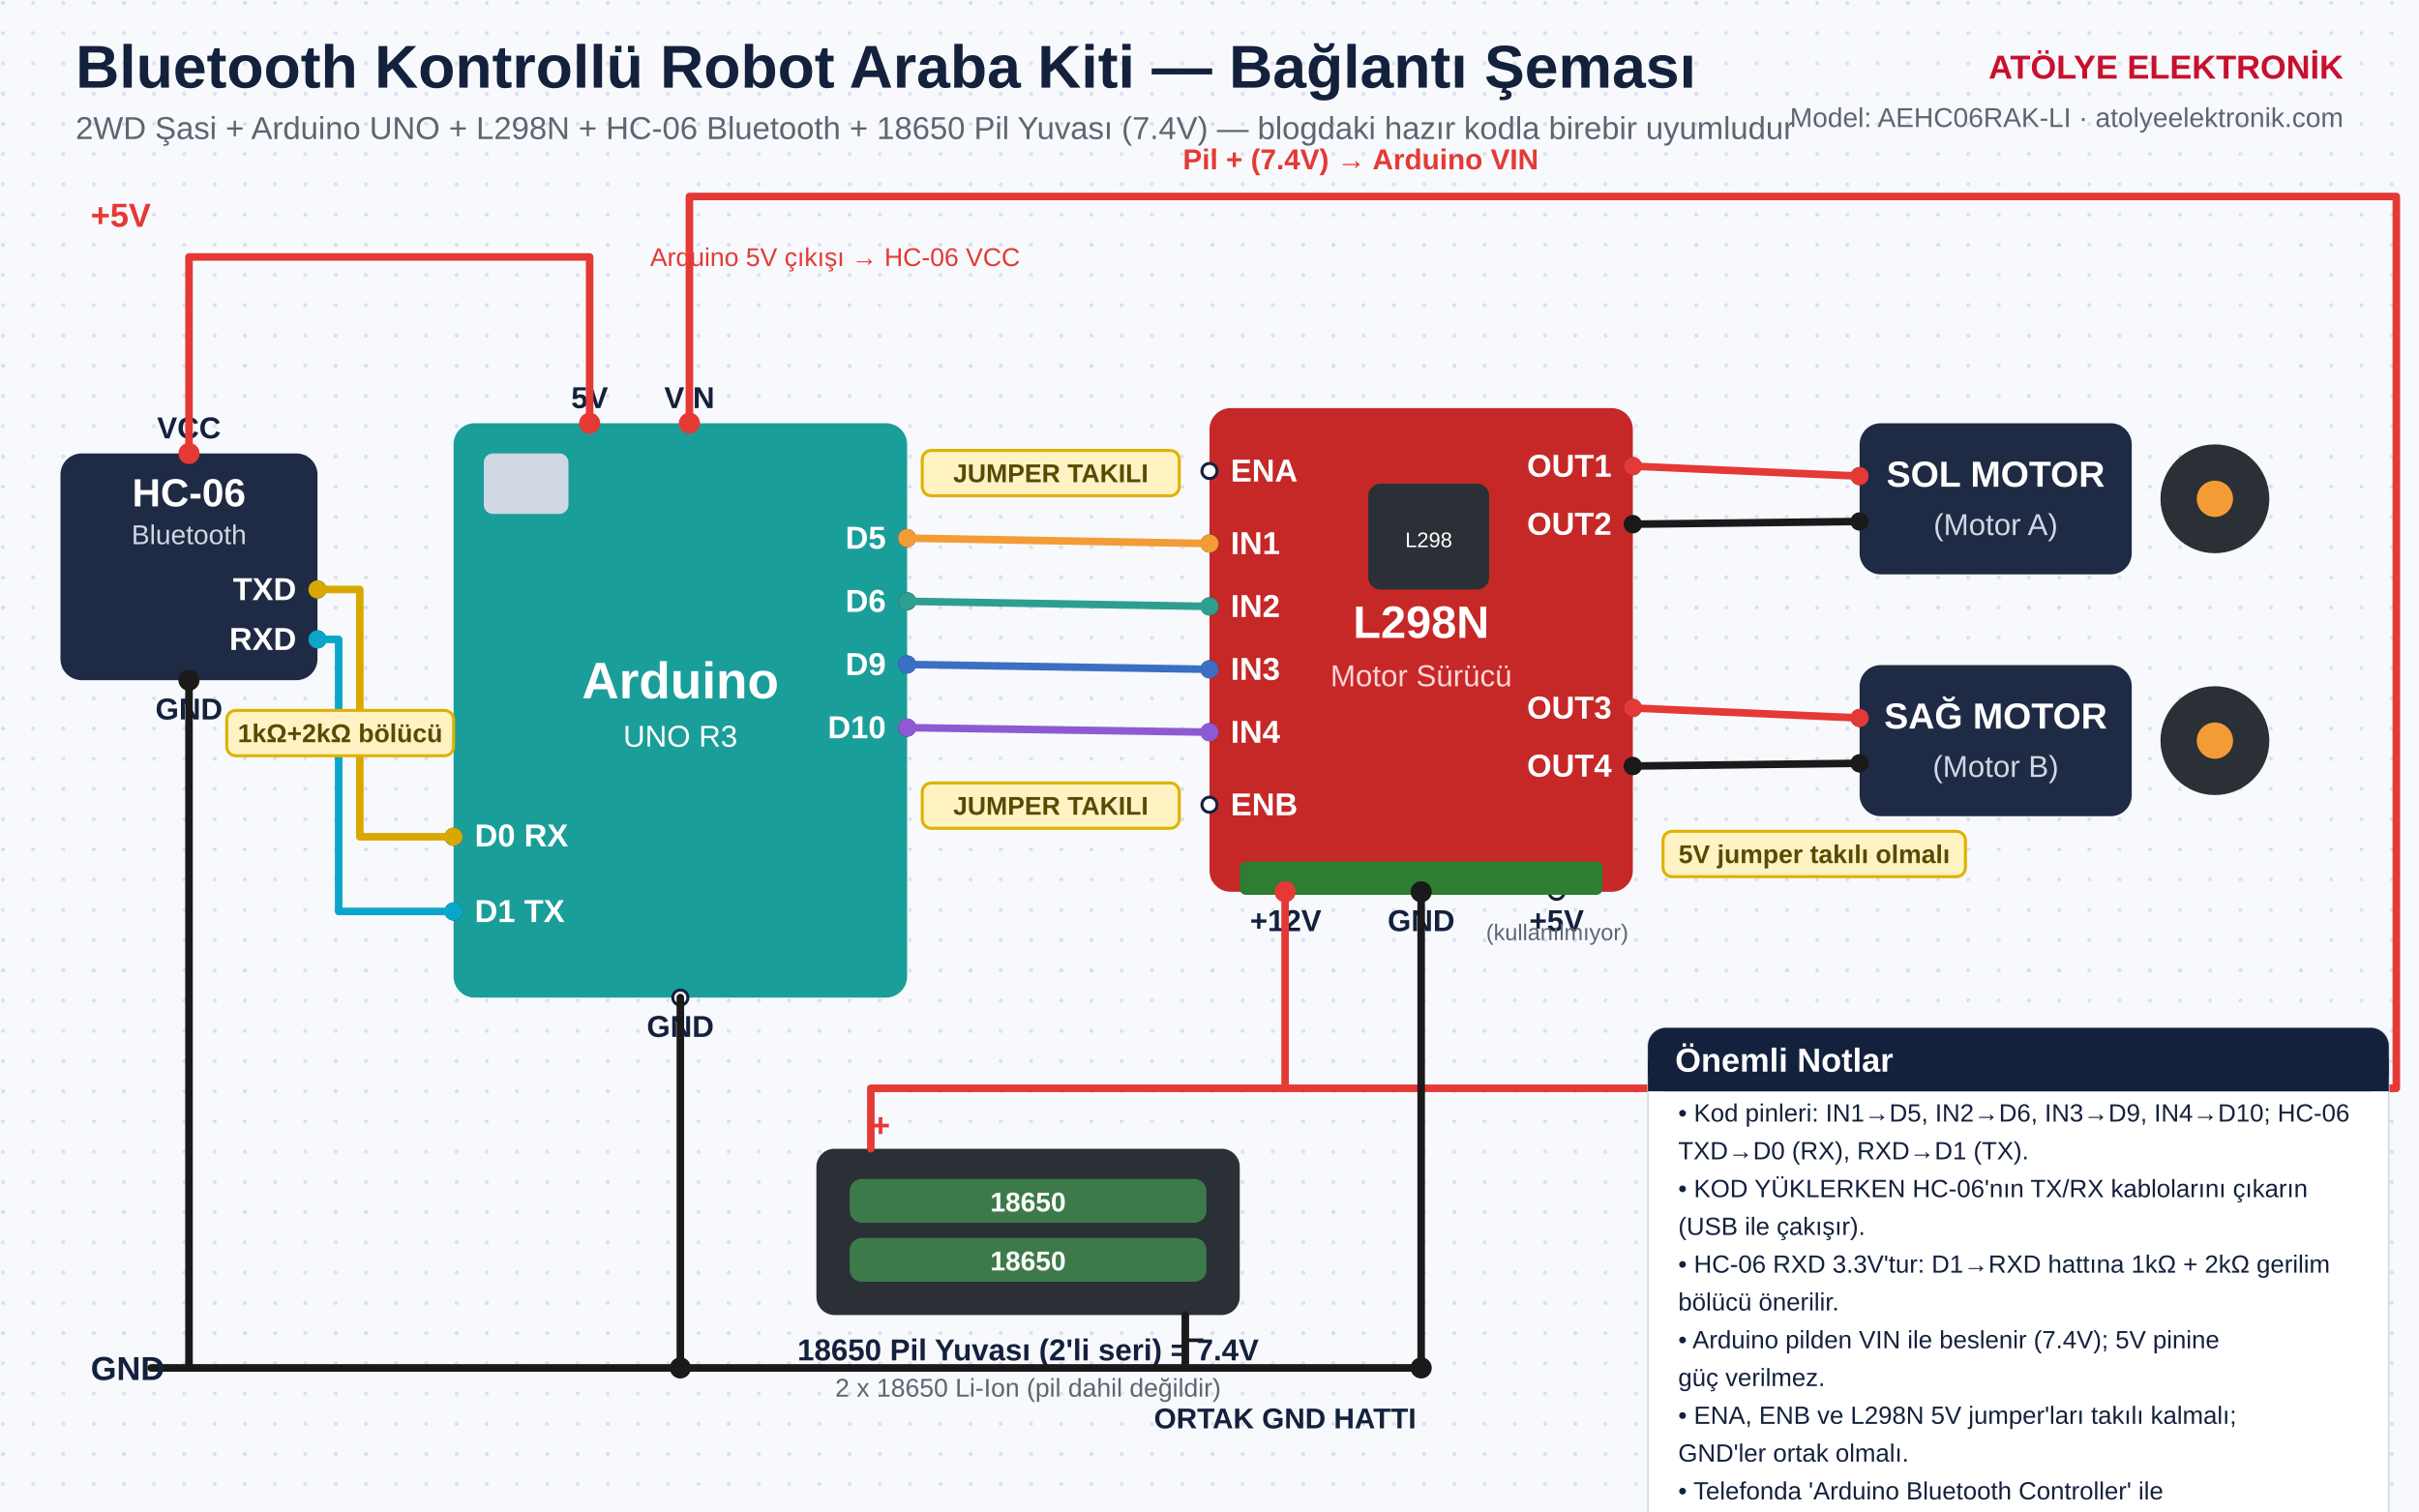
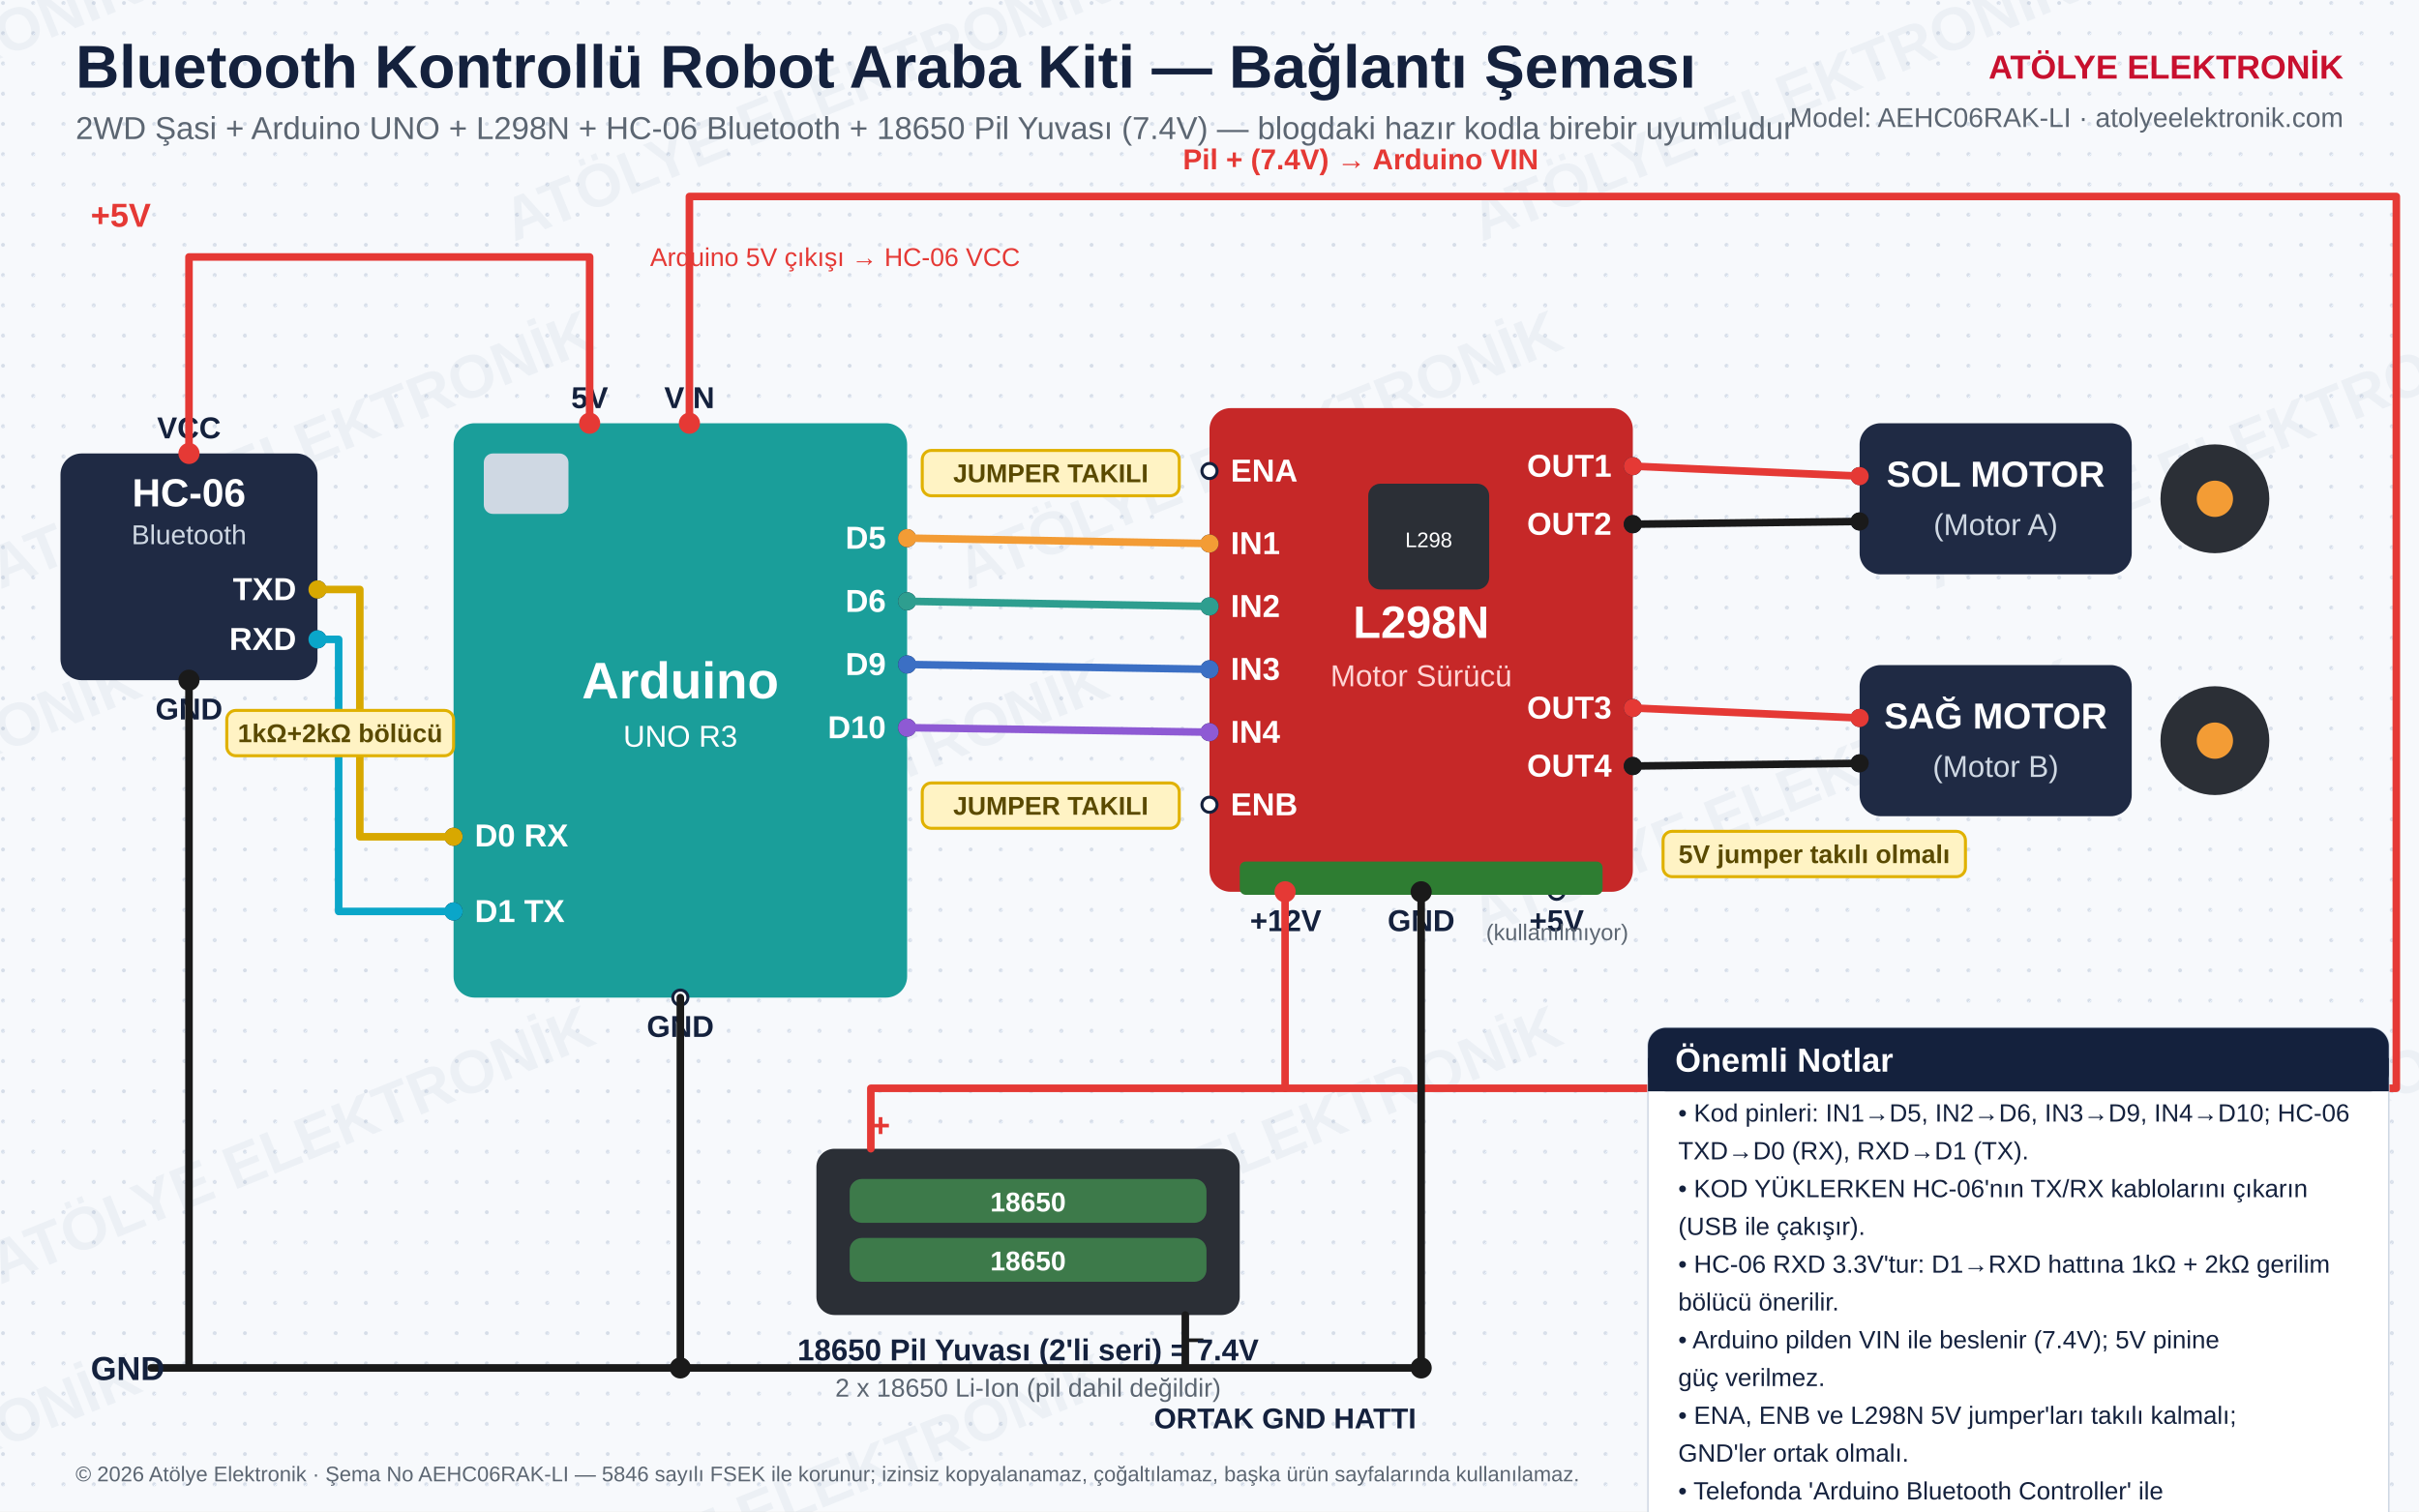
<svg xmlns="http://www.w3.org/2000/svg" width="1600" height="1000" viewBox="0 0 1600 1000" font-family="Segoe UI, Arial, sans-serif">
  <defs>
    <pattern id="dots" width="20" height="20" patternUnits="userSpaceOnUse">
      <circle cx="2" cy="2" r="1.3" fill="#d6dde8" />
    </pattern>
  </defs>
  <rect width="1600" height="1000" fill="#f7f9fc" />
  <rect width="1600" height="1000" fill="url(#dots)" />
+   <g opacity="0.045" font-weight="800" font-size="40" fill="#003360">
+     <text x="-300" y="160" transform="rotate(-22 -300 160)">ATÖLYE ELEKTRONİK</text>
+     <text x="340" y="160" transform="rotate(-22 340 160)">ATÖLYE ELEKTRONİK</text>
+     <text x="980" y="160" transform="rotate(-22 980 160)">ATÖLYE ELEKTRONİK</text>
+     <text x="1620" y="160" transform="rotate(-22 1620 160)">ATÖLYE ELEKTRONİK</text>
+     <text x="0" y="390" transform="rotate(-22 0 390)">ATÖLYE ELEKTRONİK</text>
+     <text x="640" y="390" transform="rotate(-22 640 390)">ATÖLYE ELEKTRONİK</text>
+     <text x="1280" y="390" transform="rotate(-22 1280 390)">ATÖLYE ELEKTRONİK</text>
+     <text x="-300" y="620" transform="rotate(-22 -300 620)">ATÖLYE ELEKTRONİK</text>
+     <text x="340" y="620" transform="rotate(-22 340 620)">ATÖLYE ELEKTRONİK</text>
+     <text x="980" y="620" transform="rotate(-22 980 620)">ATÖLYE ELEKTRONİK</text>
+     <text x="1620" y="620" transform="rotate(-22 1620 620)">ATÖLYE ELEKTRONİK</text>
+     <text x="0" y="850" transform="rotate(-22 0 850)">ATÖLYE ELEKTRONİK</text>
+     <text x="640" y="850" transform="rotate(-22 640 850)">ATÖLYE ELEKTRONİK</text>
+     <text x="1280" y="850" transform="rotate(-22 1280 850)">ATÖLYE ELEKTRONİK</text>
+     <text x="-300" y="1080" transform="rotate(-22 -300 1080)">ATÖLYE ELEKTRONİK</text>
+     <text x="340" y="1080" transform="rotate(-22 340 1080)">ATÖLYE ELEKTRONİK</text>
+     <text x="980" y="1080" transform="rotate(-22 980 1080)">ATÖLYE ELEKTRONİK</text>
+     <text x="1620" y="1080" transform="rotate(-22 1620 1080)">ATÖLYE ELEKTRONİK</text>
+   </g>
  <text x="50" y="58" font-size="40" font-weight="800" fill="#14213d">Bluetooth Kontrollü Robot Araba Kiti — Bağlantı Şeması</text>
  <text x="50" y="92" font-size="21" fill="#5c6672">2WD Şasi + Arduino UNO + L298N + HC-06 Bluetooth + 18650 Pil Yuvası (7.4V) — blogdaki hazır kodla birebir uyumludur</text>
  <text x="1550" y="52" text-anchor="end" font-size="22" font-weight="800" fill="#c8102e">ATÖLYE ELEKTRONİK</text>
  <text x="1550" y="84" text-anchor="end" font-size="18" fill="#5c6672">Model: AEHC06RAK-LI · atolyeelektronik.com</text>
  <rect x="300" y="280" width="300" height="380" rx="14" fill="#1a9e9a" />
  <text x="450.0" y="462.0" text-anchor="middle" font-size="34" font-weight="700" fill="#fff">Arduino</text>
  <text x="450.0" y="494.0" text-anchor="middle" font-size="20" fill="#ffffff">UNO R3</text>
  <text x="586" y="363.0" text-anchor="end" font-size="21" font-weight="700" fill="#fff">D5</text>
  <circle cx="600" cy="356.0" r="5" fill="#fff" stroke="#14213d" stroke-width="2" />
  <text x="586" y="404.8" text-anchor="end" font-size="21" font-weight="700" fill="#fff">D6</text>
  <circle cx="600" cy="397.8" r="5" fill="#fff" stroke="#14213d" stroke-width="2" />
  <text x="586" y="446.6" text-anchor="end" font-size="21" font-weight="700" fill="#fff">D9</text>
  <circle cx="600" cy="439.6" r="5" fill="#fff" stroke="#14213d" stroke-width="2" />
  <text x="586" y="488.4" text-anchor="end" font-size="21" font-weight="700" fill="#fff">D10</text>
  <circle cx="600" cy="481.4" r="5" fill="#fff" stroke="#14213d" stroke-width="2" />
  <text x="390.0" y="270" text-anchor="middle" font-size="20" font-weight="700" fill="#14213d">5V</text>
  <circle cx="390.0" cy="280" r="5" fill="#fff" stroke="#14213d" stroke-width="2" />
  <text x="456.0" y="270" text-anchor="middle" font-size="20" font-weight="700" fill="#14213d">VIN</text>
  <circle cx="456.0" cy="280" r="5" fill="#fff" stroke="#14213d" stroke-width="2" />
  <text x="450.0" y="686" text-anchor="middle" font-size="20" font-weight="700" fill="#14213d">GND</text>
  <circle cx="450.0" cy="660" r="5" fill="#fff" stroke="#14213d" stroke-width="2" />
  <rect x="320" y="300" width="56" height="40" rx="6" fill="#cfd8e3" />
  <rect x="800" y="270" width="280" height="320" rx="14" fill="#c62828" />
  <text x="940.0" y="422.0" text-anchor="middle" font-size="30" font-weight="700" fill="#fff">L298N</text>
  <text x="940.0" y="454.0" text-anchor="middle" font-size="20" fill="#ffd5d5">Motor Sürücü</text>
  <text x="814" y="318.6" font-size="21" font-weight="700" fill="#fff">ENA</text>
  <circle cx="800" cy="311.6" r="5" fill="#fff" stroke="#14213d" stroke-width="2" />
  <text x="814" y="366.6" font-size="21" font-weight="700" fill="#fff">IN1</text>
  <circle cx="800" cy="359.6" r="5" fill="#fff" stroke="#14213d" stroke-width="2" />
  <text x="814" y="408.2" font-size="21" font-weight="700" fill="#fff">IN2</text>
  <circle cx="800" cy="401.2" r="5" fill="#fff" stroke="#14213d" stroke-width="2" />
  <text x="814" y="449.8" font-size="21" font-weight="700" fill="#fff">IN3</text>
  <circle cx="800" cy="442.8" r="5" fill="#fff" stroke="#14213d" stroke-width="2" />
  <text x="814" y="491.4" font-size="21" font-weight="700" fill="#fff">IN4</text>
  <circle cx="800" cy="484.4" r="5" fill="#fff" stroke="#14213d" stroke-width="2" />
  <text x="814" y="539.4" font-size="21" font-weight="700" fill="#fff">ENB</text>
  <circle cx="800" cy="532.4" r="5" fill="#fff" stroke="#14213d" stroke-width="2" />
  <text x="1066" y="315.4" text-anchor="end" font-size="21" font-weight="700" fill="#fff">OUT1</text>
  <circle cx="1080" cy="308.4" r="5" fill="#fff" stroke="#14213d" stroke-width="2" />
  <text x="1066" y="353.8" text-anchor="end" font-size="21" font-weight="700" fill="#fff">OUT2</text>
  <circle cx="1080" cy="346.8" r="5" fill="#fff" stroke="#14213d" stroke-width="2" />
  <text x="1066" y="475.4" text-anchor="end" font-size="21" font-weight="700" fill="#fff">OUT3</text>
  <circle cx="1080" cy="468.4" r="5" fill="#fff" stroke="#14213d" stroke-width="2" />
  <text x="1066" y="513.8" text-anchor="end" font-size="21" font-weight="700" fill="#fff">OUT4</text>
  <circle cx="1080" cy="506.8" r="5" fill="#fff" stroke="#14213d" stroke-width="2" />
  <text x="850.4" y="616" text-anchor="middle" font-size="20" font-weight="700" fill="#14213d">+12V</text>
  <circle cx="850.4" cy="590" r="5" fill="#fff" stroke="#14213d" stroke-width="2" />
  <text x="940.0" y="616" text-anchor="middle" font-size="20" font-weight="700" fill="#14213d">GND</text>
  <circle cx="940.0" cy="590" r="5" fill="#fff" stroke="#14213d" stroke-width="2" />
  <text x="1029.6" y="616" text-anchor="middle" font-size="20" font-weight="700" fill="#14213d">+5V</text>
  <circle cx="1029.6" cy="590" r="5" fill="#fff" stroke="#14213d" stroke-width="2" />
  <rect x="905" y="320" width="80" height="70" rx="8" fill="#2b2f36" />
  <text x="945" y="362" text-anchor="middle" font-size="14" fill="#fff">L298</text>
  <rect x="820" y="570" width="240" height="22" rx="4" fill="#2e7d32" />
  <rect x="610" y="298" width="170" height="30" rx="6" fill="#fff3c4" stroke="#e0b100" stroke-width="2" />
  <text x="695.0" y="319" text-anchor="middle" font-size="17" font-weight="700" fill="#5a4a00">JUMPER TAKILI</text>
  <rect x="610" y="518" width="170" height="30" rx="6" fill="#fff3c4" stroke="#e0b100" stroke-width="2" />
  <text x="695.0" y="539" text-anchor="middle" font-size="17" font-weight="700" fill="#5a4a00">JUMPER TAKILI</text>
  <rect x="1100" y="550" width="200" height="30" rx="6" fill="#fff3c4" stroke="#e0b100" stroke-width="2" />
  <text x="1200.0" y="571" text-anchor="middle" font-size="17" font-weight="700" fill="#5a4a00">5V jumper takılı olmalı</text>
  <text x="1030" y="622" text-anchor="middle" font-size="15" font-weight="500" fill="#5c6672">(kullanılmıyor)</text>
  <rect x="1230" y="280" width="180" height="100" rx="14" fill="#1f2a44" />
  <text x="1320.0" y="322.0" text-anchor="middle" font-size="24" font-weight="700" fill="#fff">SOL MOTOR</text>
  <text x="1320.0" y="354.0" text-anchor="middle" font-size="20" fill="#cfd8e3">(Motor A)</text>
  <text x="1244" y="322.0" font-size="21" font-weight="700" fill="#fff" />
  <circle cx="1230" cy="315.0" r="5" fill="#fff" stroke="#14213d" stroke-width="2" />
  <text x="1244" y="352.0" font-size="21" font-weight="700" fill="#fff"> </text>
  <circle cx="1230" cy="345.0" r="5" fill="#fff" stroke="#14213d" stroke-width="2" />
  <circle cx="1465" cy="330" r="36" fill="#2b2f36" />
  <circle cx="1465" cy="330" r="12" fill="#f39c35" />
  <rect x="1230" y="440" width="180" height="100" rx="14" fill="#1f2a44" />
  <text x="1320.0" y="482.0" text-anchor="middle" font-size="24" font-weight="700" fill="#fff">SAĞ MOTOR</text>
  <text x="1320.0" y="514.0" text-anchor="middle" font-size="20" fill="#cfd8e3">(Motor B)</text>
  <text x="1244" y="482.0" font-size="21" font-weight="700" fill="#fff" />
  <circle cx="1230" cy="475.0" r="5" fill="#fff" stroke="#14213d" stroke-width="2" />
  <text x="1244" y="512.0" font-size="21" font-weight="700" fill="#fff"> </text>
  <circle cx="1230" cy="505.0" r="5" fill="#fff" stroke="#14213d" stroke-width="2" />
  <circle cx="1465" cy="490" r="36" fill="#2b2f36" />
  <circle cx="1465" cy="490" r="12" fill="#f39c35" />
  <rect x="540" y="760" width="280" height="110" rx="12" fill="#2b2f36" />
  <rect x="562" y="780.0" width="236" height="29.0" rx="8" fill="#3d7a4a" />
  <text x="680.0" y="801.5" text-anchor="middle" font-size="18" font-weight="700" fill="#fff">18650</text>
  <rect x="562" y="819.0" width="236" height="29.0" rx="8" fill="#3d7a4a" />
  <text x="680.0" y="840.5" text-anchor="middle" font-size="18" font-weight="700" fill="#fff">18650</text>
  <text x="576" y="752" font-size="22" font-weight="700" fill="#e53935">+</text>
  <text x="784" y="894" font-size="22" font-weight="700" fill="#1a1a1a">−</text>
  <text x="680.0" y="900" text-anchor="middle" font-size="20" font-weight="700" fill="#14213d">18650 Pil Yuvası (2'li seri) = 7.4V</text>
  <text x="680.0" y="924" text-anchor="middle" font-size="17" fill="#5c6672">2 x 18650 Li-Ion (pil dahil değildir)</text>
  <path d="M 600 356.0 L 800 359.6" fill="none" stroke="#f39c35" stroke-width="5" stroke-linejoin="round" stroke-linecap="round" />
  <circle cx="600" cy="356.0" r="6" fill="#f39c35" />
  <circle cx="800" cy="359.6" r="6" fill="#f39c35" />
  <path d="M 600 397.8 L 800 401.2" fill="none" stroke="#2e9e8f" stroke-width="5" stroke-linejoin="round" stroke-linecap="round" />
  <circle cx="600" cy="397.8" r="6" fill="#2e9e8f" />
  <circle cx="800" cy="401.2" r="6" fill="#2e9e8f" />
  <path d="M 600 439.6 L 800 442.8" fill="none" stroke="#3b6fc4" stroke-width="5" stroke-linejoin="round" stroke-linecap="round" />
  <circle cx="600" cy="439.6" r="6" fill="#3b6fc4" />
  <circle cx="800" cy="442.8" r="6" fill="#3b6fc4" />
  <path d="M 600 481.4 L 800 484.4" fill="none" stroke="#8e5ad4" stroke-width="5" stroke-linejoin="round" stroke-linecap="round" />
  <circle cx="600" cy="481.4" r="6" fill="#8e5ad4" />
  <circle cx="800" cy="484.4" r="6" fill="#8e5ad4" />
  <path d="M 1080 308.4 L 1230 315.0" fill="none" stroke="#e53935" stroke-width="5" stroke-linejoin="round" stroke-linecap="round" />
  <circle cx="1080" cy="308.4" r="6" fill="#e53935" />
  <circle cx="1230" cy="315.0" r="6" fill="#e53935" />
  <path d="M 1080 346.8 L 1230 345.0" fill="none" stroke="#1a1a1a" stroke-width="5" stroke-linejoin="round" stroke-linecap="round" />
  <circle cx="1080" cy="346.8" r="6" fill="#1a1a1a" />
  <circle cx="1230" cy="345.0" r="6" fill="#1a1a1a" />
  <path d="M 1080 468.4 L 1230 475.0" fill="none" stroke="#e53935" stroke-width="5" stroke-linejoin="round" stroke-linecap="round" />
  <circle cx="1080" cy="468.4" r="6" fill="#e53935" />
  <circle cx="1230" cy="475.0" r="6" fill="#e53935" />
  <path d="M 1080 506.8 L 1230 505.0" fill="none" stroke="#1a1a1a" stroke-width="5" stroke-linejoin="round" stroke-linecap="round" />
  <circle cx="1080" cy="506.8" r="6" fill="#1a1a1a" />
  <circle cx="1230" cy="505.0" r="6" fill="#1a1a1a" />
  <path d="M 576 760 L 576 720 L 850 720 L 850 590" fill="none" stroke="#e53935" stroke-width="5" stroke-linejoin="round" stroke-linecap="round" />
  <circle cx="850" cy="590" r="7" fill="#e53935" />
  <path d="M 850 720 L 1585 720 L 1585 130 L 456 130 L 456 280" fill="none" stroke="#e53935" stroke-width="5" stroke-linejoin="round" stroke-linecap="round" />
  <circle cx="456" cy="280" r="7" fill="#e53935" />
  <text x="900" y="112" text-anchor="middle" font-size="19" font-weight="700" fill="#e53935">Pil + (7.4V) → Arduino VIN</text>
  <path d="M 784 870 L 784 905 L 100 905" fill="none" stroke="#1a1a1a" stroke-width="5" stroke-linejoin="round" stroke-linecap="round" />
  <path d="M 784 905 L 940 905 L 940 590" fill="none" stroke="#1a1a1a" stroke-width="5" stroke-linejoin="round" stroke-linecap="round" />
  <circle cx="940" cy="590" r="7" fill="#1a1a1a" />
  <path d="M 450 660 L 450 905" fill="none" stroke="#1a1a1a" stroke-width="5" stroke-linejoin="round" stroke-linecap="round" />
  <circle cx="450" cy="905" r="7" fill="#1a1a1a" />
  <circle cx="940" cy="905" r="7" fill="#1a1a1a" />
  <text x="60" y="913" text-anchor="start" font-size="22" font-weight="700" fill="#14213d">GND</text>
  <text x="850" y="945" text-anchor="middle" font-size="19" font-weight="700" fill="#14213d">ORTAK GND HATTI</text>
  <rect x="40" y="300" width="170" height="150" rx="14" fill="#1f2a44" />
  <text x="125.0" y="385.0" text-anchor="middle" font-size="26" font-weight="700" fill="#fff" />
  <text x="125.0" y="290" text-anchor="middle" font-size="20" font-weight="700" fill="#14213d">VCC</text>
  <circle cx="125.0" cy="300" r="5" fill="#fff" stroke="#14213d" stroke-width="2" />
  <text x="125.0" y="476" text-anchor="middle" font-size="20" font-weight="700" fill="#14213d">GND</text>
  <circle cx="125.0" cy="450" r="5" fill="#fff" stroke="#14213d" stroke-width="2" />
  <text x="196" y="397.0" text-anchor="end" font-size="21" font-weight="700" fill="#fff">TXD</text>
  <circle cx="210" cy="390.0" r="5" fill="#fff" stroke="#14213d" stroke-width="2" />
  <text x="196" y="430.0" text-anchor="end" font-size="21" font-weight="700" fill="#fff">RXD</text>
  <circle cx="210" cy="423.0" r="5" fill="#fff" stroke="#14213d" stroke-width="2" />
  <text x="125" y="335" text-anchor="middle" font-size="26" font-weight="700" fill="#fff">HC-06</text>
  <text x="125" y="360" text-anchor="middle" font-size="18" font-weight="500" fill="#cfd8e3">Bluetooth</text>
  <text x="314" y="560" font-size="21" font-weight="700" fill="#fff">D0 RX</text>
  <circle cx="300" cy="553.6" r="5" fill="#fff" stroke="#14213d" stroke-width="2" />
  <text x="314" y="610" font-size="21" font-weight="700" fill="#fff">D1 TX</text>
  <circle cx="300" cy="603" r="5" fill="#fff" stroke="#14213d" stroke-width="2" />
  <path d="M 210 390.0 L 238 390 L 238 553.6 L 300 553.6" fill="none" stroke="#d8a800" stroke-width="5" stroke-linejoin="round" stroke-linecap="round" />
  <circle cx="210" cy="390.0" r="6" fill="#d8a800" />
  <circle cx="300" cy="553.6" r="6" fill="#d8a800" />
  <path d="M 210 423.0 L 224 423 L 224 603 L 300 603.0" fill="none" stroke="#0aa6c9" stroke-width="5" stroke-linejoin="round" stroke-linecap="round" />
  <circle cx="210" cy="423.0" r="6" fill="#0aa6c9" />
  <circle cx="300" cy="603.0" r="6" fill="#0aa6c9" />
  <rect x="150" y="470" width="150" height="30" rx="6" fill="#fff3c4" stroke="#e0b100" stroke-width="2" />
  <text x="225.0" y="491" text-anchor="middle" font-size="17" font-weight="700" fill="#5a4a00">1kΩ+2kΩ bölücü</text>
  <path d="M 125 300 L 125 170 L 390 170 L 390 280" fill="none" stroke="#e53935" stroke-width="5" stroke-linejoin="round" stroke-linecap="round" />
  <circle cx="390" cy="280" r="7" fill="#e53935" />
  <circle cx="125" cy="300" r="7" fill="#e53935" />
  <text x="60" y="150" text-anchor="start" font-size="22" font-weight="700" fill="#e53935">+5V</text>
  <text x="430" y="176" text-anchor="start" font-size="17" font-weight="500" fill="#e53935">Arduino 5V çıkışı → HC-06 VCC</text>
  <path d="M 125 450 L 125 905" fill="none" stroke="#1a1a1a" stroke-width="5" stroke-linejoin="round" stroke-linecap="round" />
  <circle cx="125" cy="450" r="7" fill="#1a1a1a" />
  <rect x="1090" y="680" width="490" height="377" rx="12" fill="#fff" stroke="#cfd8e3" />
  <rect x="1090" y="680" width="490" height="42" rx="12" fill="#14213d" />
  <rect x="1090" y="700" width="490" height="22" fill="#14213d" />
  <text x="1108" y="709" font-size="22" font-weight="700" fill="#fff">Önemli Notlar</text>
  <text x="1110" y="742" font-size="16.5" fill="#14213d">• Kod pinleri: IN1→D5, IN2→D6, IN3→D9, IN4→D10; HC-06</text>
  <text x="1110" y="767" font-size="16.5" fill="#14213d">   TXD→D0 (RX), RXD→D1 (TX).</text>
  <text x="1110" y="792" font-size="16.5" fill="#14213d">• KOD YÜKLERKEN HC-06'nın TX/RX kablolarını çıkarın</text>
  <text x="1110" y="817" font-size="16.5" fill="#14213d">   (USB ile çakışır).</text>
  <text x="1110" y="842" font-size="16.5" fill="#14213d">• HC-06 RXD 3.3V'tur: D1→RXD hattına 1kΩ + 2kΩ gerilim</text>
  <text x="1110" y="867" font-size="16.5" fill="#14213d">   bölücü önerilir.</text>
  <text x="1110" y="892" font-size="16.5" fill="#14213d">• Arduino pilden VIN ile beslenir (7.4V); 5V pinine</text>
  <text x="1110" y="917" font-size="16.5" fill="#14213d">   güç verilmez.</text>
  <text x="1110" y="942" font-size="16.5" fill="#14213d">• ENA, ENB ve L298N 5V jumper'ları takılı kalmalı;</text>
  <text x="1110" y="967" font-size="16.5" fill="#14213d">   GND'ler ortak olmalı.</text>
  <text x="1110" y="992" font-size="16.5" fill="#14213d">• Telefonda 'Arduino Bluetooth Controller' ile</text>
  <text x="1110" y="1017" font-size="16.5" fill="#14213d">   F/B/L/R/S komutları gönderin.</text>
  <text x="1110" y="1042" font-size="16.5" fill="#14213d">• Eşleştirme şifresi genelde 1234.</text>
+   <text x="50" y="980" font-size="14" fill="#5c6672">© 2026 Atölye Elektronik · Şema No AEHC06RAK-LI — 5846 sayılı FSEK ile korunur; izinsiz kopyalanamaz, çoğaltılamaz, başka ürün sayfalarında kullanılamaz.</text>
</svg>
